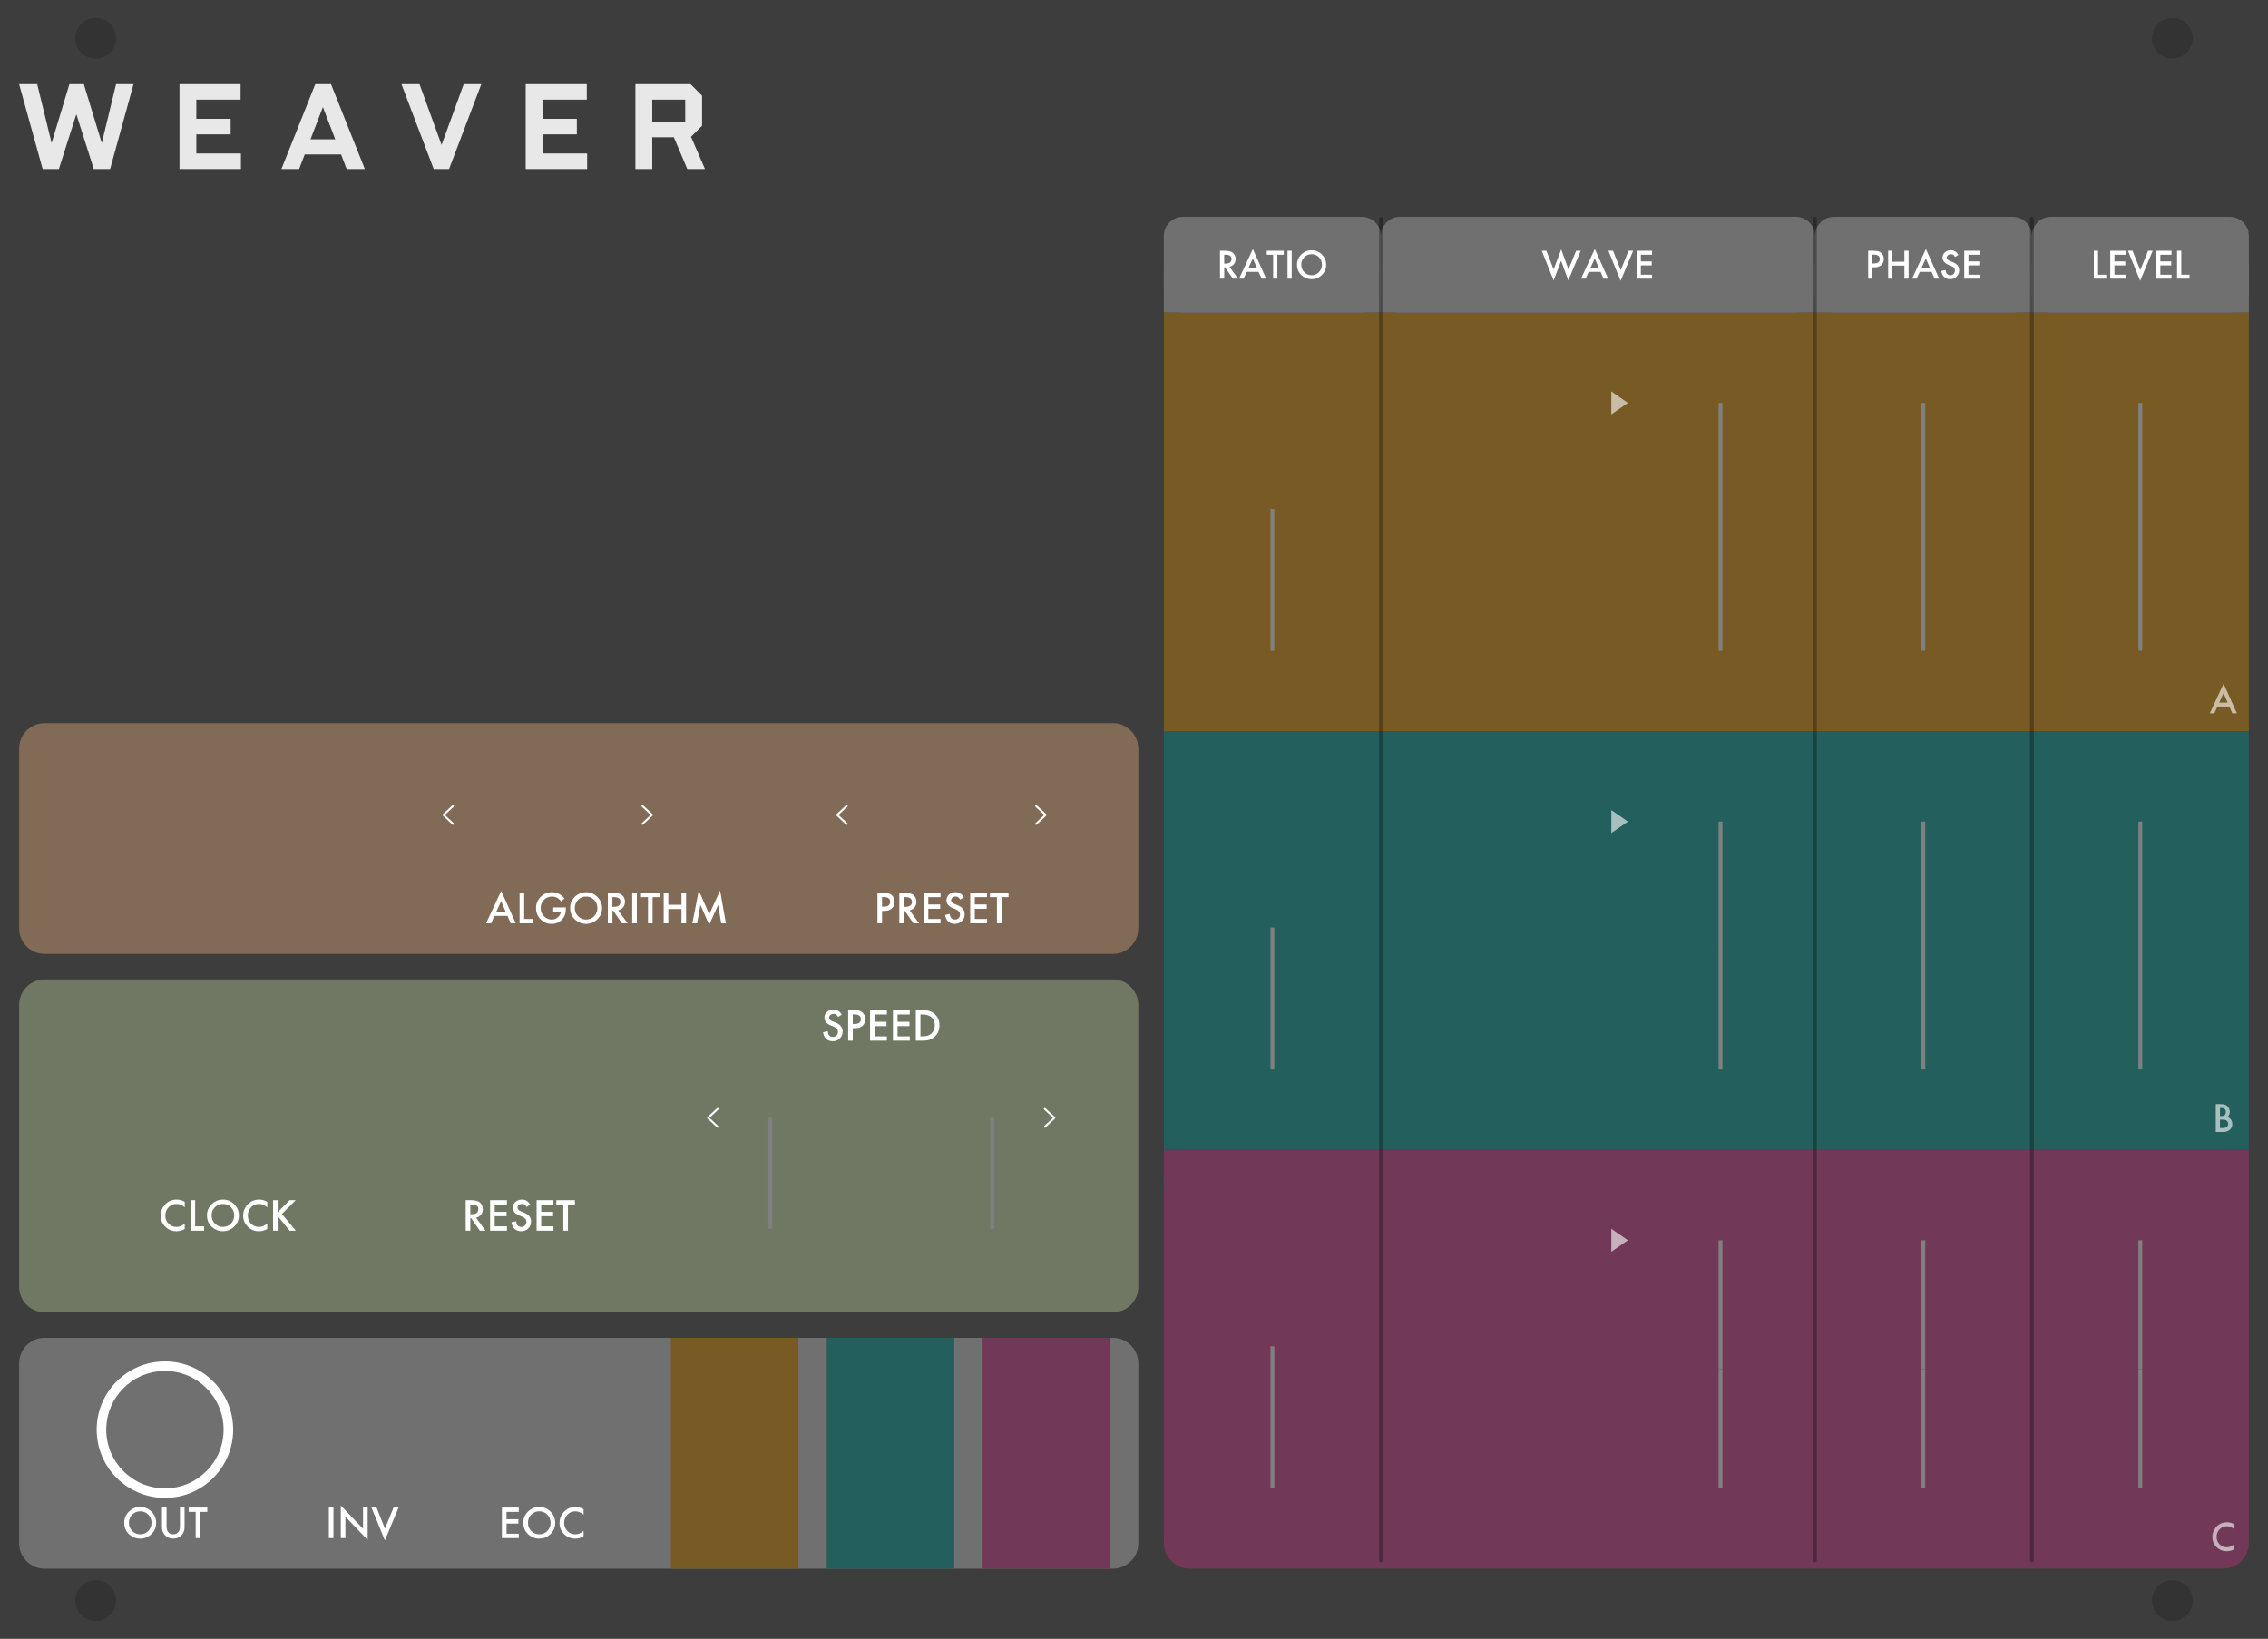
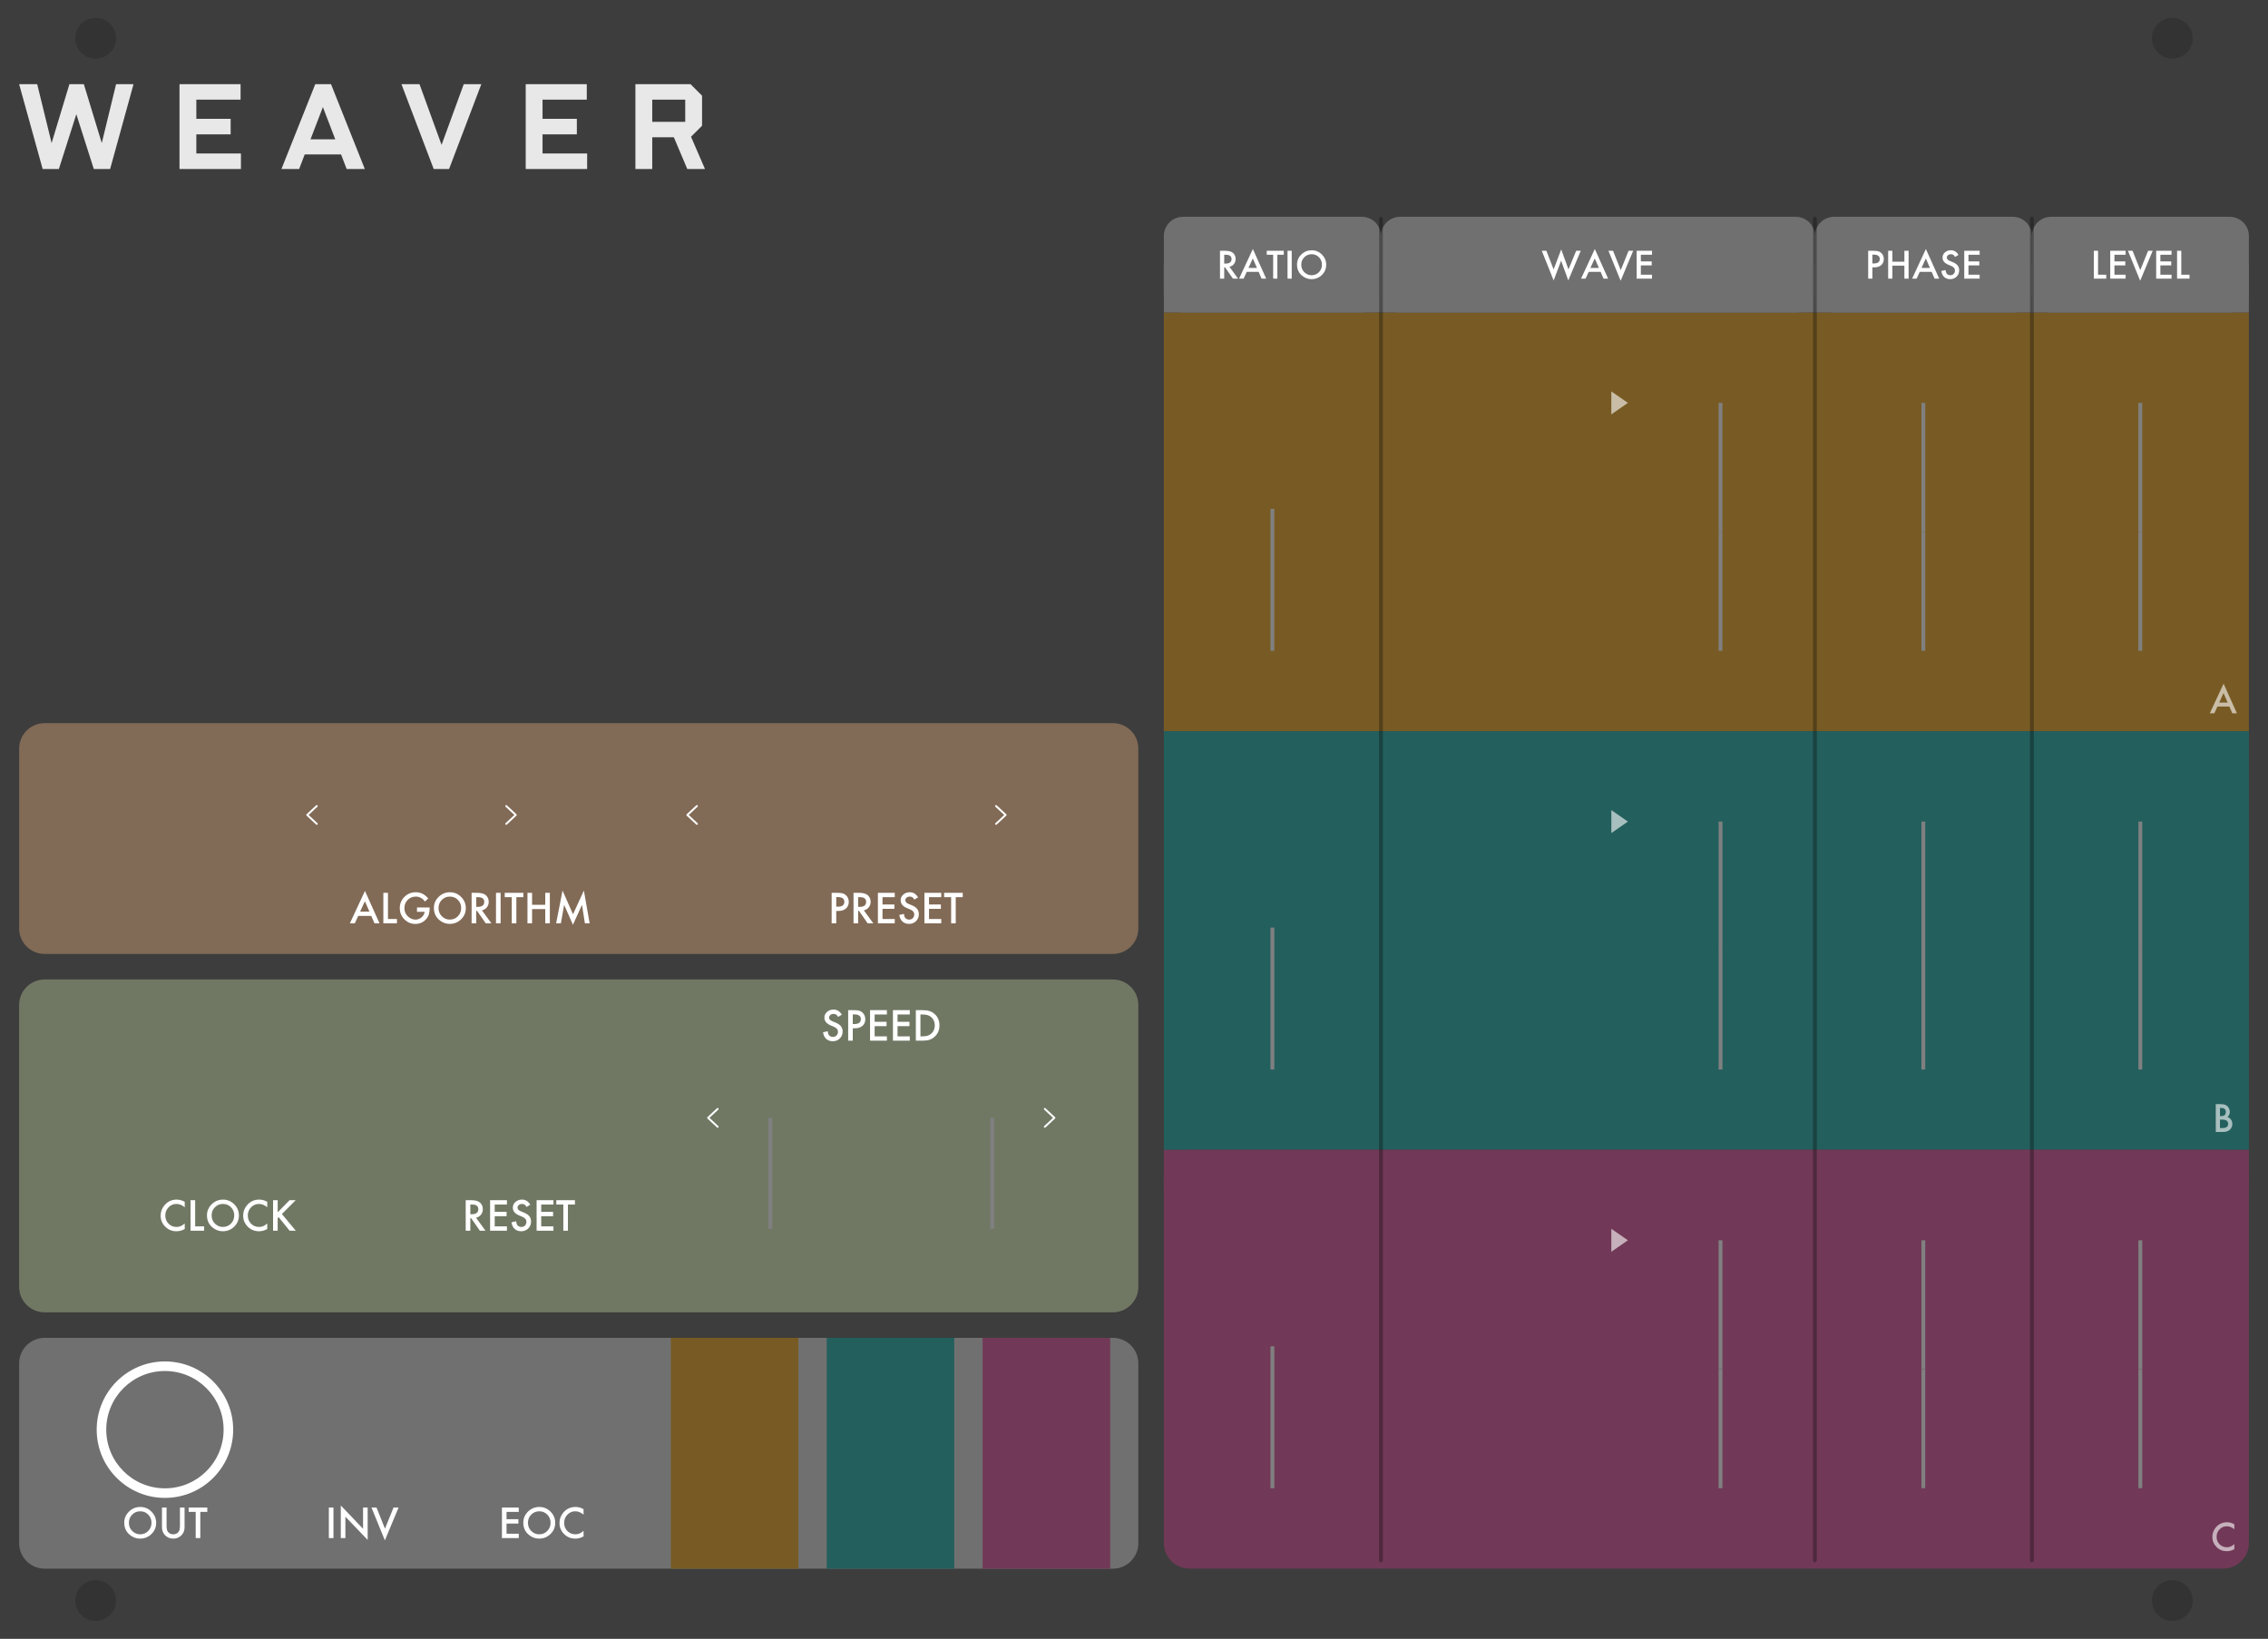
<svg xmlns="http://www.w3.org/2000/svg" version="1.1" width="177.8mm" height="128.5mm" viewBox="0 0 177.8 128.5">
  <g id="panel">
    <rect x="0" y="0" width="177.8" height="128.5" fill="#3d3d3d" />
    <rect class="zone" x="91.24" y="24.50" width="85.06" height="32.83" rx="0.00" fill="#785b24" fill-opacity="1.0" />
    <rect class="zone" x="91.24" y="57.33" width="85.06" height="32.83" rx="0.00" fill="#235f5d" fill-opacity="1.0" />
    <rect class="zone" x="91.24" y="90.16" width="85.06" height="32.83" rx="2.00" fill="#713957" fill-opacity="1.0" />
    <rect class="zone" x="91.24" y="90.16" width="85.06" height="3.00" rx="0.00" fill="#713957" fill-opacity="1.0" />
    <rect class="zone" x="1.50" y="56.70" width="87.74" height="18.10" rx="2.00" fill="#816a56" fill-opacity="1.0" />
    <rect class="zone" x="1.50" y="76.80" width="87.74" height="26.10" rx="2.00" fill="#707864" fill-opacity="1.0" />
    <rect class="zone" x="1.50" y="104.90" width="87.74" height="18.10" rx="2.00" fill="#707070" fill-opacity="1.0" />
    <rect class="zone" x="7.58" y="106.75" width="10.70" height="10.70" rx="5.35" fill="#ffffff" fill-opacity="1.0" />
    <rect class="zone" x="8.33" y="107.50" width="9.20" height="9.20" rx="4.60" fill="#707070" fill-opacity="1.0" />
    <rect class="zone" x="52.59" y="104.90" width="10.00" height="18.10" rx="0.00" fill="#785b24" fill-opacity="1.0" />
    <rect class="zone" x="64.81" y="104.90" width="10.00" height="18.10" rx="0.00" fill="#235f5d" fill-opacity="1.0" />
    <rect class="zone" x="77.03" y="104.90" width="10.00" height="18.10" rx="0.00" fill="#713957" fill-opacity="1.0" />
    <rect class="zone" x="91.24" y="17.00" width="17.02" height="7.50" rx="1.50" fill="#707070" fill-opacity="1.0" />
    <rect class="zone" x="91.24" y="20.75" width="17.02" height="3.75" rx="0.00" fill="#707070" fill-opacity="1.0" />
    <rect class="zone" x="108.26" y="17.00" width="34.02" height="7.50" rx="1.50" fill="#707070" fill-opacity="1.0" />
    <rect class="zone" x="108.26" y="20.75" width="34.02" height="3.75" rx="0.00" fill="#707070" fill-opacity="1.0" />
    <rect class="zone" x="142.28" y="17.00" width="17.01" height="7.50" rx="1.50" fill="#707070" fill-opacity="1.0" />
    <rect class="zone" x="142.28" y="20.75" width="17.01" height="3.75" rx="0.00" fill="#707070" fill-opacity="1.0" />
    <rect class="zone" x="159.29" y="17.00" width="17.01" height="7.50" rx="1.50" fill="#707070" fill-opacity="1.0" />
    <rect class="zone" x="159.29" y="20.75" width="17.01" height="3.75" rx="0.00" fill="#707070" fill-opacity="1.0" />
    <rect class="zone" x="108.11" y="17.00" width="0.30" height="105.50" rx="0.15" fill="#000000" fill-opacity="0.3" />
    <rect class="zone" x="142.13" y="17.00" width="0.30" height="105.50" rx="0.15" fill="#000000" fill-opacity="0.3" />
    <rect class="zone" x="159.14" y="17.00" width="0.30" height="105.50" rx="0.15" fill="#000000" fill-opacity="0.3" />
    <circle cx="7.5" cy="3.0" r="1.6" fill="#333333" />
    <circle cx="170.3" cy="3.0" r="1.6" fill="#333333" />
    <circle cx="7.5" cy="125.5" r="1.6" fill="#333333" />
    <circle cx="170.3" cy="125.5" r="1.6" fill="#333333" />
    <rect x="99.6" y="39.9" width="0.3" height="11.13" fill="#808080" />
    <rect x="134.73" y="31.59" width="0.3" height="10.11" fill="#808080" />
    <rect x="134.73" y="41.7" width="0.3" height="9.33" fill="#808080" />
    <rect x="150.63" y="31.59" width="0.3" height="10.11" fill="#808080" />
    <rect x="150.63" y="41.7" width="0.3" height="9.33" fill="#808080" />
    <rect x="167.64" y="31.59" width="0.3" height="10.11" fill="#808080" />
    <rect x="167.64" y="41.7" width="0.3" height="9.33" fill="#808080" />
    <rect x="99.6" y="72.73" width="0.3" height="11.13" fill="#808080" />
    <rect x="134.73" y="64.42" width="0.3" height="10.11" fill="#808080" />
    <rect x="134.73" y="74.53" width="0.3" height="9.33" fill="#808080" />
    <rect x="150.63" y="64.42" width="0.3" height="10.11" fill="#808080" />
    <rect x="150.63" y="74.53" width="0.3" height="9.33" fill="#808080" />
    <rect x="167.64" y="64.42" width="0.3" height="10.11" fill="#808080" />
    <rect x="167.64" y="74.53" width="0.3" height="9.33" fill="#808080" />
    <rect x="99.6" y="105.56" width="0.3" height="11.13" fill="#808080" />
    <rect x="134.73" y="97.25" width="0.3" height="10.11" fill="#808080" />
    <rect x="134.73" y="107.36" width="0.3" height="9.33" fill="#808080" />
    <rect x="150.63" y="97.25" width="0.3" height="10.11" fill="#808080" />
    <rect x="150.63" y="107.36" width="0.3" height="9.33" fill="#808080" />
    <rect x="167.64" y="97.25" width="0.3" height="10.11" fill="#808080" />
    <rect x="167.64" y="107.36" width="0.3" height="9.33" fill="#808080" />
    <rect x="60.235" y="87.65" width="0.3" height="8.7" fill="#808080" />
    <rect x="77.635" y="87.65" width="0.3" height="8.7" fill="#808080" />
    <path fill="#e8e8e8" d="M3.343 13.25H4.616L5.984 8.956L7.352 13.25H8.634L10.468 6.6H9.1L7.979 11.217L6.573 6.6H5.442L4.046 11.217L2.916 6.6H1.5Z M14.072 13.25H18.888V12.034H15.392V10.533H18.081V9.317H15.392V7.816H18.86V6.6H14.072Z M22.064 13.25H23.451L23.888 12.11H26.738L27.175 13.25H28.6L25.95 6.6H24.715ZM24.344 10.922 25.313 8.396 26.282 10.922Z M33.999 13.25H35.206L37.733 6.6H36.355L34.617 11.36L32.887 6.6H31.472Z M41.213 13.25H46.029V12.034H42.533V10.533H45.222V9.317H42.533V7.816H46.001V6.6H41.213Z M49.813 13.25H51.133V10.761H52.825L53.879 13.25H55.266L54.173 10.723L55.038 9.858V7.503L54.136 6.6H49.813ZM51.133 9.555V7.816H53.718V9.555Z" />
    <path fill="#ffffff" d="M96.383 20.918 97.06 21.85H96.656L96.032 20.955H95.972V21.85H95.642V19.664H96.029Q96.462 19.664 96.655 19.827Q96.867 20.008 96.867 20.305Q96.867 20.537 96.734 20.704Q96.601 20.872 96.383 20.918ZM95.972 20.668H96.077Q96.546 20.668 96.546 20.309Q96.546 19.974 96.09 19.974H95.972Z M98.672 21.319H97.736L97.493 21.85H97.137L98.219 19.526L99.263 21.85H98.902ZM98.538 21.009 98.214 20.265 97.874 21.009Z M100.139 19.974V21.85H99.809V19.974H99.307V19.664H100.641V19.974Z M101.265 19.664V21.85H100.935V19.664Z M101.681 20.747Q101.681 20.285 102.02 19.954Q102.357 19.623 102.83 19.623Q103.297 19.623 103.631 19.957Q103.967 20.291 103.967 20.76Q103.967 21.231 103.63 21.56Q103.291 21.89 102.813 21.89Q102.389 21.89 102.052 21.597Q101.681 21.272 101.681 20.747ZM102.014 20.751Q102.014 21.114 102.258 21.347Q102.5 21.581 102.817 21.581Q103.161 21.581 103.398 21.343Q103.634 21.102 103.634 20.757Q103.634 20.407 103.4 20.171Q103.168 19.933 102.826 19.933Q102.484 19.933 102.249 20.171Q102.014 20.406 102.014 20.751Z" />
    <path fill="#ffffff" d="M121.227 19.664 121.797 21.125 122.391 19.557 122.96 21.125 123.565 19.664H123.923L122.946 21.989L122.384 20.44L121.798 21.99L120.869 19.664Z M125.48 21.319H124.544L124.3 21.85H123.945L125.026 19.526L126.07 21.85H125.709ZM125.345 21.009 125.021 20.265 124.681 21.009Z M126.454 19.664 127.058 21.179 127.672 19.664H128.033L127.051 22.014L126.093 19.664Z M129.511 19.974H128.634V20.499H129.485V20.809H128.634V21.54H129.511V21.85H128.305V19.664H129.511Z" />
    <path fill="#ffffff" d="M146.786 20.962V21.85H146.456V19.664H146.83Q147.105 19.664 147.245 19.702Q147.387 19.74 147.494 19.846Q147.682 20.03 147.682 20.311Q147.682 20.611 147.481 20.787Q147.28 20.962 146.939 20.962ZM146.786 20.656H146.909Q147.364 20.656 147.364 20.307Q147.364 19.968 146.895 19.968H146.786Z M148.352 20.519H149.295V19.664H149.625V21.85H149.295V20.829H148.352V21.85H148.022V19.664H148.352Z M151.433 21.319H150.498L150.254 21.85H149.899L150.98 19.526L152.024 21.85H151.663ZM151.299 21.009 150.975 20.265 150.635 21.009Z M153.533 19.989 153.266 20.148Q153.191 20.018 153.123 19.978Q153.052 19.933 152.94 19.933Q152.803 19.933 152.712 20.011Q152.622 20.087 152.622 20.203Q152.622 20.363 152.859 20.461L153.077 20.55Q153.344 20.658 153.467 20.813Q153.59 20.968 153.59 21.193Q153.59 21.495 153.389 21.691Q153.187 21.89 152.886 21.89Q152.602 21.89 152.416 21.721Q152.234 21.553 152.188 21.247L152.522 21.173Q152.545 21.366 152.602 21.439Q152.704 21.581 152.899 21.581Q153.053 21.581 153.155 21.478Q153.257 21.374 153.257 21.216Q153.257 21.152 153.24 21.099Q153.222 21.046 153.184 21.001Q153.147 20.956 153.087 20.918Q153.028 20.879 152.946 20.843L152.735 20.755Q152.286 20.566 152.286 20.2Q152.286 19.954 152.474 19.788Q152.663 19.621 152.943 19.621Q153.321 19.621 153.533 19.989Z M155.194 19.974H154.318V20.499H155.169V20.809H154.318V21.54H155.194V21.85H153.988V19.664H155.194Z" />
    <path fill="#ffffff" d="M164.476 19.664V21.54H165.119V21.85H164.146V19.664Z M166.638 19.974H165.762V20.499H166.613V20.809H165.762V21.54H166.638V21.85H165.432V19.664H166.638Z M167.182 19.664 167.786 21.179 168.4 19.664H168.761L167.779 22.014L166.821 19.664Z M170.239 19.974H169.362V20.499H170.214V20.809H169.362V21.54H170.239V21.85H169.033V19.664H170.239Z M171.002 19.664V21.54H171.645V21.85H170.672V19.664Z" />
    <path fill="#c9bda7" d="M174.772 55.399H173.836L173.593 55.93H173.237L174.319 53.606L175.363 55.93H175.002ZM174.638 55.089 174.313 54.345 173.974 55.089Z" />
    <path fill="#a7bfbe" d="M173.705 88.76V86.574H174.033Q174.253 86.574 174.383 86.608Q174.515 86.642 174.605 86.722Q174.697 86.806 174.751 86.931Q174.806 87.057 174.806 87.185Q174.806 87.42 174.626 87.583Q174.801 87.643 174.901 87.791Q175.003 87.939 175.003 88.134Q175.003 88.39 174.822 88.567Q174.713 88.676 174.577 88.719Q174.428 88.76 174.204 88.76ZM174.034 87.512H174.138Q174.322 87.512 174.408 87.431Q174.493 87.35 174.493 87.191Q174.493 87.037 174.405 86.957Q174.318 86.877 174.151 86.877H174.034ZM174.034 88.45H174.238Q174.462 88.45 174.567 88.362Q174.677 88.267 174.677 88.121Q174.677 87.98 174.571 87.883Q174.468 87.789 174.202 87.789H174.034Z" />
    <path fill="#c6b0bc" d="M175.162 119.521V119.912Q174.876 119.673 174.57 119.673Q174.233 119.673 174.002 119.915Q173.77 120.156 173.77 120.504Q173.77 120.848 174.002 121.084Q174.234 121.321 174.571 121.321Q174.745 121.321 174.867 121.264Q174.935 121.236 175.008 121.188Q175.081 121.14 175.162 121.072V121.47Q174.878 121.63 174.567 121.63Q174.098 121.63 173.767 121.303Q173.437 120.973 173.437 120.507Q173.437 120.089 173.713 119.762Q174.053 119.361 174.592 119.361Q174.887 119.361 175.162 119.521Z" />
-     <path fill="#ffffff" d="M39.787 71.819H38.762L38.496 72.4H38.107L39.291 69.856L40.434 72.4H40.038ZM39.64 71.479 39.285 70.665 38.913 71.479Z M41.094 70.006V72.06H41.798V72.4H40.733V70.006Z M43.371 71.154H44.361V71.233Q44.361 71.502 44.297 71.71Q44.235 71.902 44.088 72.07Q43.754 72.445 43.24 72.445Q42.737 72.445 42.379 72.082Q42.021 71.718 42.021 71.208Q42.021 70.687 42.386 70.324Q42.75 69.96 43.272 69.96Q43.553 69.96 43.796 70.075Q44.029 70.189 44.254 70.447L43.996 70.693Q43.702 70.301 43.278 70.301Q42.899 70.301 42.641 70.563Q42.384 70.82 42.384 71.208Q42.384 71.608 42.671 71.867Q42.939 72.107 43.252 72.107Q43.519 72.107 43.731 71.927Q43.944 71.746 43.968 71.493H43.371Z M44.695 71.192Q44.695 70.687 45.066 70.324Q45.435 69.961 45.953 69.961Q46.464 69.961 46.83 70.327Q47.198 70.693 47.198 71.206Q47.198 71.723 46.829 72.082Q46.458 72.443 45.934 72.443Q45.471 72.443 45.102 72.122Q44.695 71.767 44.695 71.192ZM45.06 71.197Q45.06 71.594 45.326 71.85Q45.592 72.105 45.939 72.105Q46.316 72.105 46.574 71.845Q46.833 71.581 46.833 71.203Q46.833 70.82 46.578 70.561Q46.323 70.301 45.948 70.301Q45.574 70.301 45.317 70.561Q45.06 70.819 45.06 71.197Z M48.463 71.38 49.204 72.4H48.762L48.078 71.42H48.013V72.4H47.652V70.006H48.075Q48.549 70.006 48.76 70.185Q48.993 70.383 48.993 70.709Q48.993 70.963 48.847 71.146Q48.701 71.329 48.463 71.38ZM48.013 71.106H48.128Q48.641 71.106 48.641 70.713Q48.641 70.346 48.142 70.346H48.013Z M49.925 70.006V72.4H49.563V70.006Z M51.16 70.346V72.4H50.799V70.346H50.249V70.006H51.709V70.346Z M52.393 70.943H53.425V70.006H53.786V72.4H53.425V71.282H52.393V72.4H52.031V70.006H52.393Z M54.276 72.4 54.78 69.827 55.602 71.687 56.453 69.827 56.906 72.4H56.535L56.304 70.955L55.596 72.51L54.907 70.954L54.65 72.4Z" />
-     <path fill="#ffffff" d="M69.148 71.428V72.4H68.787V70.006H69.196Q69.497 70.006 69.651 70.048Q69.806 70.09 69.923 70.206Q70.13 70.408 70.13 70.715Q70.13 71.043 69.91 71.236Q69.689 71.428 69.316 71.428ZM69.148 71.093H69.283Q69.781 71.093 69.781 70.71Q69.781 70.34 69.268 70.34H69.148Z M71.313 71.38 72.054 72.4H71.612L70.928 71.42H70.863V72.4H70.502V70.006H70.925Q71.399 70.006 71.61 70.185Q71.843 70.383 71.843 70.709Q71.843 70.963 71.697 71.146Q71.551 71.329 71.313 71.38ZM70.863 71.106H70.978Q71.491 71.106 71.491 70.713Q71.491 70.346 70.992 70.346H70.863Z M73.734 70.346H72.774V70.921H73.706V71.261H72.774V72.06H73.734V72.4H72.413V70.006H73.734Z M75.562 70.363 75.269 70.537Q75.187 70.394 75.112 70.351Q75.035 70.301 74.912 70.301Q74.762 70.301 74.663 70.386Q74.564 70.47 74.564 70.597Q74.564 70.772 74.824 70.879L75.063 70.977Q75.354 71.095 75.489 71.264Q75.624 71.434 75.624 71.681Q75.624 72.011 75.404 72.226Q75.182 72.443 74.853 72.443Q74.542 72.443 74.339 72.259Q74.139 72.074 74.089 71.74L74.455 71.659Q74.48 71.87 74.542 71.95Q74.653 72.105 74.867 72.105Q75.036 72.105 75.148 71.992Q75.26 71.879 75.26 71.705Q75.26 71.636 75.24 71.578Q75.221 71.519 75.18 71.471Q75.139 71.422 75.074 71.379Q75.008 71.336 74.919 71.298L74.688 71.202Q74.196 70.994 74.196 70.594Q74.196 70.324 74.402 70.143Q74.608 69.96 74.915 69.96Q75.329 69.96 75.562 70.363Z M77.38 70.346H76.421V70.921H77.352V71.261H76.421V72.06H77.38V72.4H76.06V70.006H77.38Z M78.515 70.346V72.4H78.154V70.346H77.604V70.006H79.064V70.346Z" />
+     <path fill="#ffffff" d="M29.107 71.819H28.082L27.816 72.4H27.427L28.611 69.856L29.754 72.4H29.358ZM28.96 71.479 28.605 70.665 28.233 71.479Z M30.414 70.006V72.06H31.118V72.4H30.053V70.006Z M32.691 71.154H33.681V71.233Q33.681 71.502 33.617 71.71Q33.555 71.902 33.408 72.07Q33.074 72.445 32.56 72.445Q32.057 72.445 31.699 72.082Q31.341 71.718 31.341 71.208Q31.341 70.687 31.706 70.324Q32.07 69.96 32.592 69.96Q32.873 69.96 33.116 70.075Q33.349 70.189 33.574 70.447L33.316 70.693Q33.022 70.301 32.598 70.301Q32.219 70.301 31.961 70.563Q31.704 70.82 31.704 71.208Q31.704 71.608 31.991 71.867Q32.259 72.107 32.572 72.107Q32.839 72.107 33.051 71.927Q33.264 71.746 33.288 71.493H32.691Z M34.015 71.192Q34.015 70.687 34.386 70.324Q34.755 69.961 35.273 69.961Q35.784 69.961 36.15 70.327Q36.518 70.693 36.518 71.206Q36.518 71.723 36.149 72.082Q35.778 72.443 35.254 72.443Q34.791 72.443 34.422 72.122Q34.015 71.767 34.015 71.192ZM34.38 71.197Q34.38 71.594 34.646 71.85Q34.912 72.105 35.259 72.105Q35.636 72.105 35.894 71.845Q36.153 71.581 36.153 71.203Q36.153 70.82 35.898 70.561Q35.643 70.301 35.268 70.301Q34.894 70.301 34.637 70.561Q34.38 70.819 34.38 71.197Z M37.783 71.38 38.524 72.4H38.082L37.398 71.42H37.333V72.4H36.972V70.006H37.395Q37.869 70.006 38.08 70.185Q38.313 70.383 38.313 70.709Q38.313 70.963 38.167 71.146Q38.021 71.329 37.783 71.38ZM37.333 71.106H37.448Q37.961 71.106 37.961 70.713Q37.961 70.346 37.462 70.346H37.333Z M39.245 70.006V72.4H38.883V70.006Z M40.48 70.346V72.4H40.119V70.346H39.569V70.006H41.029V70.346Z M41.713 70.943H42.745V70.006H43.106V72.4H42.745V71.282H41.713V72.4H41.351V70.006H41.713Z M43.596 72.4 44.1 69.827 44.922 71.687 45.773 69.827 46.226 72.4H45.855L45.624 70.955L44.916 72.51L44.227 70.954L43.97 72.4Z" />
+     <path fill="#ffffff" d="M65.558 71.428V72.4H65.197V70.006H65.606Q65.907 70.006 66.061 70.048Q66.216 70.09 66.333 70.206Q66.54 70.408 66.54 70.715Q66.54 71.043 66.32 71.236Q66.099 71.428 65.726 71.428ZM65.558 71.093H65.693Q66.191 71.093 66.191 70.71Q66.191 70.34 65.678 70.34H65.558Z M67.723 71.38 68.464 72.4H68.022L67.338 71.42H67.273V72.4H66.912V70.006H67.335Q67.809 70.006 68.02 70.185Q68.253 70.383 68.253 70.709Q68.253 70.963 68.107 71.146Q67.961 71.329 67.723 71.38ZM67.273 71.106H67.388Q67.901 71.106 67.901 70.713Q67.901 70.346 67.402 70.346H67.273Z M70.144 70.346H69.184V70.921H70.116V71.261H69.184V72.06H70.144V72.4H68.823V70.006H70.144Z M71.972 70.363 71.679 70.537Q71.597 70.394 71.522 70.351Q71.445 70.301 71.322 70.301Q71.172 70.301 71.073 70.386Q70.974 70.47 70.974 70.597Q70.974 70.772 71.234 70.879L71.473 70.977Q71.764 71.095 71.899 71.264Q72.034 71.434 72.034 71.681Q72.034 72.011 71.814 72.226Q71.592 72.443 71.263 72.443Q70.952 72.443 70.749 72.259Q70.549 72.074 70.499 71.74L70.865 71.659Q70.89 71.87 70.952 71.95Q71.063 72.105 71.277 72.105Q71.446 72.105 71.558 71.992Q71.67 71.879 71.67 71.705Q71.67 71.636 71.65 71.578Q71.631 71.519 71.59 71.471Q71.549 71.422 71.484 71.379Q71.418 71.336 71.329 71.298L71.098 71.202Q70.606 70.994 70.606 70.594Q70.606 70.324 70.812 70.143Q71.018 69.96 71.325 69.96Q71.739 69.96 71.972 70.363Z M73.79 70.346H72.831V70.921H73.762V71.261H72.831V72.06H73.79V72.4H72.47V70.006H73.79Z M74.925 70.346V72.4H74.564V70.346H74.014V70.006H75.474V70.346Z" />
    <path fill="#ffffff" d="M14.482 94.235V94.663Q14.169 94.401 13.834 94.401Q13.465 94.401 13.212 94.666Q12.958 94.93 12.958 95.311Q12.958 95.688 13.212 95.947Q13.466 96.205 13.835 96.205Q14.026 96.205 14.159 96.143Q14.234 96.112 14.314 96.06Q14.393 96.007 14.482 95.933V96.368Q14.172 96.543 13.831 96.543Q13.318 96.543 12.955 96.185Q12.594 95.824 12.594 95.314Q12.594 94.857 12.896 94.499Q13.268 94.06 13.859 94.06Q14.181 94.06 14.482 94.235Z M15.299 94.106V96.16H16.003V96.5H14.938V94.106Z M16.226 95.292Q16.226 94.787 16.596 94.424Q16.965 94.061 17.483 94.061Q17.995 94.061 18.361 94.427Q18.728 94.793 18.728 95.306Q18.728 95.823 18.359 96.182Q17.989 96.543 17.465 96.543Q17.001 96.543 16.632 96.222Q16.226 95.867 16.226 95.292ZM16.59 95.297Q16.59 95.694 16.857 95.95Q17.122 96.205 17.469 96.205Q17.846 96.205 18.105 95.945Q18.364 95.681 18.364 95.303Q18.364 94.92 18.108 94.661Q17.854 94.401 17.479 94.401Q17.105 94.401 16.848 94.661Q16.59 94.919 16.59 95.297Z M20.951 94.235V94.663Q20.638 94.401 20.303 94.401Q19.934 94.401 19.681 94.666Q19.427 94.93 19.427 95.311Q19.427 95.688 19.681 95.947Q19.936 96.205 20.305 96.205Q20.495 96.205 20.629 96.143Q20.703 96.112 20.783 96.06Q20.863 96.007 20.951 95.933V96.368Q20.641 96.543 20.3 96.543Q19.787 96.543 19.424 96.185Q19.063 95.824 19.063 95.314Q19.063 94.857 19.365 94.499Q19.737 94.06 20.328 94.06Q20.65 94.06 20.951 94.235Z M21.768 95.061 22.7 94.106H23.182L22.1 95.19L23.188 96.5H22.705L21.843 95.435L21.768 95.509V96.5H21.407V94.106H21.768Z" />
    <path fill="#ffffff" d="M37.32 95.48 38.061 96.5H37.619L36.936 95.52H36.871V96.5H36.509V94.106H36.933Q37.407 94.106 37.618 94.285Q37.85 94.483 37.85 94.809Q37.85 95.063 37.705 95.246Q37.559 95.429 37.32 95.48ZM36.871 95.206H36.985Q37.499 95.206 37.499 94.813Q37.499 94.446 36.999 94.446H36.871Z M39.742 94.446H38.782V95.021H39.714V95.361H38.782V96.16H39.742V96.5H38.421V94.106H39.742Z M41.57 94.463 41.277 94.637Q41.194 94.494 41.12 94.451Q41.042 94.401 40.92 94.401Q40.77 94.401 40.67 94.486Q40.571 94.57 40.571 94.697Q40.571 94.872 40.832 94.979L41.07 95.077Q41.362 95.195 41.497 95.364Q41.632 95.534 41.632 95.781Q41.632 96.111 41.411 96.326Q41.19 96.543 40.861 96.543Q40.55 96.543 40.346 96.359Q40.146 96.174 40.097 95.84L40.463 95.759Q40.487 95.97 40.55 96.05Q40.661 96.205 40.875 96.205Q41.044 96.205 41.156 96.092Q41.267 95.979 41.267 95.805Q41.267 95.736 41.248 95.678Q41.229 95.619 41.187 95.571Q41.146 95.522 41.081 95.479Q41.016 95.436 40.926 95.398L40.695 95.302Q40.204 95.094 40.204 94.694Q40.204 94.424 40.41 94.243Q40.616 94.06 40.923 94.06Q41.337 94.06 41.57 94.463Z M43.388 94.446H42.428V95.021H43.36V95.361H42.428V96.16H43.388V96.5H42.067V94.106H43.388Z M44.523 94.446V96.5H44.162V94.446H43.611V94.106H45.072V94.446Z" />
    <path fill="#ffffff" d="M65.994 79.563 65.701 79.737Q65.619 79.594 65.545 79.551Q65.467 79.501 65.345 79.501Q65.195 79.501 65.095 79.586Q64.996 79.67 64.996 79.797Q64.996 79.972 65.257 80.079L65.495 80.177Q65.787 80.295 65.922 80.464Q66.057 80.634 66.057 80.881Q66.057 81.211 65.836 81.426Q65.615 81.643 65.286 81.643Q64.974 81.643 64.771 81.459Q64.571 81.274 64.522 80.94L64.888 80.859Q64.912 81.07 64.974 81.15Q65.086 81.305 65.3 81.305Q65.469 81.305 65.581 81.192Q65.692 81.079 65.692 80.905Q65.692 80.836 65.673 80.778Q65.653 80.719 65.612 80.671Q65.571 80.622 65.506 80.579Q65.441 80.536 65.351 80.498L65.12 80.402Q64.629 80.194 64.629 79.794Q64.629 79.524 64.835 79.343Q65.041 79.16 65.348 79.16Q65.762 79.16 65.994 79.563Z M66.853 80.628V81.6H66.492V79.206H66.901Q67.202 79.206 67.356 79.248Q67.511 79.29 67.628 79.406Q67.835 79.608 67.835 79.915Q67.835 80.243 67.615 80.436Q67.394 80.628 67.021 80.628ZM66.853 80.293H66.988Q67.486 80.293 67.486 79.91Q67.486 79.54 66.973 79.54H66.853Z M69.528 79.546H68.568V80.121H69.5V80.461H68.568V81.26H69.528V81.6H68.207V79.206H69.528Z M71.323 79.546H70.363V80.121H71.295V80.461H70.363V81.26H71.323V81.6H70.002V79.206H71.323Z M71.797 81.6V79.206H72.3Q72.661 79.206 72.87 79.278Q73.095 79.347 73.278 79.515Q73.648 79.853 73.648 80.403Q73.648 80.955 73.262 81.296Q73.068 81.467 72.856 81.533Q72.658 81.6 72.293 81.6ZM72.158 81.26H72.321Q72.565 81.26 72.726 81.209Q72.887 81.155 73.017 81.037Q73.284 80.794 73.284 80.403Q73.284 80.009 73.02 79.764Q72.783 79.546 72.321 79.546H72.158Z" />
    <path fill="#ffffff" d="M9.74 119.392Q9.74 118.887 10.111 118.524Q10.48 118.161 10.998 118.161Q11.509 118.161 11.875 118.527Q12.242 118.893 12.242 119.406Q12.242 119.923 11.873 120.282Q11.503 120.643 10.979 120.643Q10.515 120.643 10.146 120.322Q9.74 119.967 9.74 119.392ZM10.105 119.397Q10.105 119.794 10.371 120.05Q10.636 120.305 10.984 120.305Q11.36 120.305 11.619 120.045Q11.878 119.781 11.878 119.403Q11.878 119.02 11.622 118.761Q11.368 118.501 10.993 118.501Q10.619 118.501 10.362 118.761Q10.105 119.019 10.105 119.397Z M13.058 118.206V119.648Q13.058 119.957 13.159 120.099Q13.309 120.305 13.582 120.305Q13.856 120.305 14.007 120.099Q14.107 119.961 14.107 119.648V118.206H14.469V119.747Q14.469 120.126 14.233 120.371Q13.968 120.643 13.582 120.643Q13.196 120.643 12.932 120.371Q12.697 120.126 12.697 119.747V118.206Z M15.703 118.546V120.6H15.341V118.546H14.791V118.206H16.252V118.546Z" />
    <path fill="#ffffff" d="M26.141 118.206V120.6H25.78V118.206Z M26.716 120.6V118.044L28.462 119.87V118.206H28.823V120.746L27.077 118.924V120.6Z M29.518 118.206 30.18 119.865 30.851 118.206H31.246L30.172 120.78L29.122 118.206Z" />
    <path fill="#ffffff" d="M40.669 118.546H39.71V119.121H40.641V119.461H39.71V120.26H40.669V120.6H39.348V118.206H40.669Z M41.024 119.392Q41.024 118.887 41.395 118.524Q41.764 118.161 42.281 118.161Q42.793 118.161 43.159 118.527Q43.526 118.893 43.526 119.406Q43.526 119.923 43.157 120.282Q42.787 120.643 42.263 120.643Q41.799 120.643 41.43 120.322Q41.024 119.967 41.024 119.392ZM41.389 119.397Q41.389 119.794 41.655 120.05Q41.92 120.305 42.268 120.305Q42.644 120.305 42.903 120.045Q43.162 119.781 43.162 119.403Q43.162 119.02 42.906 118.761Q42.652 118.501 42.277 118.501Q41.903 118.501 41.646 118.761Q41.389 119.019 41.389 119.397Z M45.749 118.335V118.763Q45.436 118.501 45.101 118.501Q44.732 118.501 44.48 118.766Q44.226 119.03 44.226 119.411Q44.226 119.788 44.48 120.047Q44.734 120.305 45.103 120.305Q45.294 120.305 45.427 120.243Q45.501 120.212 45.581 120.16Q45.661 120.107 45.749 120.033V120.468Q45.439 120.643 45.098 120.643Q44.585 120.643 44.222 120.285Q43.861 119.924 43.861 119.414Q43.861 118.957 44.164 118.599Q44.536 118.16 45.126 118.16Q45.449 118.16 45.749 118.335Z" />
  </g>
  <g id="glyphs">
-     <polyline points="35.515,63.2 34.765,63.9 35.515,64.6" fill="none" stroke="#ffffff" stroke-width="0.15" stroke-linecap="round" stroke-linejoin="round" />
-     <polyline points="50.365,63.2 51.115,63.9 50.365,64.6" fill="none" stroke="#ffffff" stroke-width="0.15" stroke-linecap="round" stroke-linejoin="round" />
-     <polyline points="66.375,63.2 65.625,63.9 66.375,64.6" fill="none" stroke="#ffffff" stroke-width="0.15" stroke-linecap="round" stroke-linejoin="round" />
-     <polyline points="81.225,63.2 81.975,63.9 81.225,64.6" fill="none" stroke="#ffffff" stroke-width="0.15" stroke-linecap="round" stroke-linejoin="round" />
+     <polyline points="24.835,63.2 24.085,63.9 24.835,64.6" fill="none" stroke="#ffffff" stroke-width="0.15" stroke-linecap="round" stroke-linejoin="round" />
+     <polyline points="39.685,63.2 40.435,63.9 39.685,64.6" fill="none" stroke="#ffffff" stroke-width="0.15" stroke-linecap="round" stroke-linejoin="round" />
+     <polyline points="54.635,63.2 53.885,63.9 54.635,64.6" fill="none" stroke="#ffffff" stroke-width="0.15" stroke-linecap="round" stroke-linejoin="round" />
+     <polyline points="78.085,63.2 78.835,63.9 78.085,64.6" fill="none" stroke="#ffffff" stroke-width="0.15" stroke-linecap="round" stroke-linejoin="round" />
    <polyline points="56.26,86.95 55.51,87.65 56.26,88.35" fill="none" stroke="#ffffff" stroke-width="0.15" stroke-linecap="round" stroke-linejoin="round" />
    <polyline points="81.91,86.95 82.66,87.65 81.91,88.35" fill="none" stroke="#ffffff" stroke-width="0.15" stroke-linecap="round" stroke-linejoin="round" />
    <polygon points="126.32,30.69 127.62,31.59 126.32,32.49" fill="#ffffff" fill-opacity="0.6" />
    <polygon points="126.32,63.52 127.62,64.42 126.32,65.32" fill="#ffffff" fill-opacity="0.6" />
    <polygon points="126.32,96.35 127.62,97.25 126.32,98.15" fill="#ffffff" fill-opacity="0.6" />
  </g>
  <g id="components" style="display:none">
    <rect id="SCREEN#Widget" x="1.5" y="17.0" width="87.74" height="37.7" fill="#ffff00" />
    <circle id="A_WAVE_PARAM#VCVBezel" cx="117.35" cy="51.03" r="2" fill="#ff0000" />
    <rect id="A_WAVE_SCREEN#Widget" x="110.35" y="28.39" width="14.0" height="17.0" fill="#ffff00" />
    <rect id="A_RATIO_SCREEN#Widget" x="94.25" y="26.8" width="11.0" height="6.0" fill="#ffff00" />
    <circle id="A_RATIO_PARAM#RoundBlackSnapKnob" cx="99.75" cy="39.9" r="2" fill="#ff0000" />
    <circle id="A_RATIO_INPUT#PJ301MPort" cx="99.75" cy="51.03" r="2" fill="#00ff00" />
    <circle id="A_PARAM_PARAM#RoundBlackKnob" cx="134.88" cy="31.59" r="2" fill="#ff0000" />
    <circle id="A_PARAM_ATTEN_PARAM#Trimpot" cx="134.88" cy="41.7" r="2" fill="#ff0000" />
    <circle id="A_PARAM_INPUT#PJ301MPort" cx="134.88" cy="51.03" r="2" fill="#00ff00" />
    <circle id="A_PHASE_PARAM#RoundBlackKnob" cx="150.78" cy="31.59" r="2" fill="#ff0000" />
    <circle id="A_PHASE_ATTEN_PARAM#Trimpot" cx="150.78" cy="41.7" r="2" fill="#ff0000" />
    <circle id="A_PHASE_INPUT#PJ301MPort" cx="150.78" cy="51.03" r="2" fill="#00ff00" />
    <circle id="A_LEVEL_PARAM#RoundBlackKnob" cx="167.79" cy="31.59" r="2" fill="#ff0000" />
    <circle id="A_LEVEL_ATTEN_PARAM#Trimpot" cx="167.79" cy="41.7" r="2" fill="#ff0000" />
    <circle id="A_LEVEL_INPUT#PJ301MPort" cx="167.79" cy="51.03" r="2" fill="#00ff00" />
    <circle id="B_WAVE_PARAM#VCVBezel" cx="117.35" cy="83.86" r="2" fill="#ff0000" />
    <rect id="B_WAVE_SCREEN#Widget" x="110.35" y="61.22" width="14.0" height="17.0" fill="#ffff00" />
    <rect id="B_RATIO_SCREEN#Widget" x="94.25" y="59.63" width="11.0" height="6.0" fill="#ffff00" />
    <circle id="B_RATIO_PARAM#RoundBlackSnapKnob" cx="99.75" cy="72.73" r="2" fill="#ff0000" />
    <circle id="B_RATIO_INPUT#PJ301MPort" cx="99.75" cy="83.86" r="2" fill="#00ff00" />
    <circle id="B_PARAM_PARAM#RoundBlackKnob" cx="134.88" cy="64.42" r="2" fill="#ff0000" />
    <circle id="B_PARAM_ATTEN_PARAM#Trimpot" cx="134.88" cy="74.53" r="2" fill="#ff0000" />
    <circle id="B_PARAM_INPUT#PJ301MPort" cx="134.88" cy="83.86" r="2" fill="#00ff00" />
    <circle id="B_PHASE_PARAM#RoundBlackKnob" cx="150.78" cy="64.42" r="2" fill="#ff0000" />
    <circle id="B_PHASE_ATTEN_PARAM#Trimpot" cx="150.78" cy="74.53" r="2" fill="#ff0000" />
    <circle id="B_PHASE_INPUT#PJ301MPort" cx="150.78" cy="83.86" r="2" fill="#00ff00" />
    <circle id="B_LEVEL_PARAM#RoundBlackKnob" cx="167.79" cy="64.42" r="2" fill="#ff0000" />
    <circle id="B_LEVEL_ATTEN_PARAM#Trimpot" cx="167.79" cy="74.53" r="2" fill="#ff0000" />
    <circle id="B_LEVEL_INPUT#PJ301MPort" cx="167.79" cy="83.86" r="2" fill="#00ff00" />
    <circle id="C_WAVE_PARAM#VCVBezel" cx="117.35" cy="116.69" r="2" fill="#ff0000" />
    <rect id="C_WAVE_SCREEN#Widget" x="110.35" y="94.05" width="14.0" height="17.0" fill="#ffff00" />
    <rect id="C_RATIO_SCREEN#Widget" x="94.25" y="92.46" width="11.0" height="6.0" fill="#ffff00" />
    <circle id="C_RATIO_PARAM#RoundBlackSnapKnob" cx="99.75" cy="105.56" r="2" fill="#ff0000" />
    <circle id="C_RATIO_INPUT#PJ301MPort" cx="99.75" cy="116.69" r="2" fill="#00ff00" />
    <circle id="C_PARAM_PARAM#RoundBlackKnob" cx="134.88" cy="97.25" r="2" fill="#ff0000" />
    <circle id="C_PARAM_ATTEN_PARAM#Trimpot" cx="134.88" cy="107.36" r="2" fill="#ff0000" />
    <circle id="C_PARAM_INPUT#PJ301MPort" cx="134.88" cy="116.69" r="2" fill="#00ff00" />
    <circle id="C_PHASE_PARAM#RoundBlackKnob" cx="150.78" cy="97.25" r="2" fill="#ff0000" />
    <circle id="C_PHASE_ATTEN_PARAM#Trimpot" cx="150.78" cy="107.36" r="2" fill="#ff0000" />
    <circle id="C_PHASE_INPUT#PJ301MPort" cx="150.78" cy="116.69" r="2" fill="#00ff00" />
    <circle id="C_LEVEL_PARAM#RoundBlackKnob" cx="167.79" cy="97.25" r="2" fill="#ff0000" />
    <circle id="C_LEVEL_ATTEN_PARAM#Trimpot" cx="167.79" cy="107.36" r="2" fill="#ff0000" />
    <circle id="C_LEVEL_INPUT#PJ301MPort" cx="167.79" cy="116.69" r="2" fill="#00ff00" />
-     <rect id="ALGORITHM_SCREEN#Widget" x="3.9" y="59.1" width="26.0" height="13.3" fill="#ffff00" />
-     <circle id="ALGORITHM_PREV_PARAM#TL1105" cx="39.64" cy="63.9" r="2" fill="#ff0000" />
-     <circle id="ALGORITHM_NEXT_PARAM#TL1105" cx="46.24" cy="63.9" r="2" fill="#ff0000" />
-     <circle id="ALGORITHM_INPUT#PJ301MPort" cx="56.74" cy="63.9" r="2" fill="#00ff00" />
-     <circle id="PRESET_PREV_PARAM#TL1105" cx="70.5" cy="63.9" r="2" fill="#ff0000" />
-     <circle id="PRESET_NEXT_PARAM#TL1105" cx="77.1" cy="63.9" r="2" fill="#ff0000" />
+     <rect id="ALGORITHM_SCREEN#Widget" x="3.9" y="59.1" width="16.38" height="13.3" fill="#ffff00" />
+     <circle id="ALGORITHM_PREV_PARAM#TL1105" cx="28.96" cy="63.9" r="2" fill="#ff0000" />
+     <circle id="ALGORITHM_NEXT_PARAM#TL1105" cx="35.56" cy="63.9" r="2" fill="#ff0000" />
+     <circle id="ALGORITHM_INPUT#PJ301MPort" cx="46.06" cy="63.9" r="2" fill="#00ff00" />
+     <circle id="PRESET_PREV_PARAM#TL1105" cx="58.76" cy="63.9" r="2" fill="#ff0000" />
+     <circle id="PRESET_SAVE_PARAM#VCVButton" cx="66.36" cy="63.9" r="2" fill="#ff0000" />
+     <circle id="PRESET_NEXT_PARAM#TL1105" cx="73.96" cy="63.9" r="2" fill="#ff0000" />
+     <circle id="PRESET_DELETE_PARAM#TL1105" cx="84.24" cy="63.9" r="2" fill="#ff0000" />
    <circle id="BPM_PARAM#RoundBlackKnob" cx="12.575" cy="88.0" r="2" fill="#ff0000" />
    <circle id="CLOCK_INPUT#PJ301MPort" cx="23.075" cy="88.0" r="2" fill="#00ff00" />
    <circle id="RESET_PARAM#VCVButton" cx="36.415" cy="88.0" r="2" fill="#ff0000" />
    <circle id="RESET_INPUT#PJ301MPort" cx="44.915" cy="88.0" r="2" fill="#00ff00" />
    <circle id="SPEED_DOWN_PARAM#TL1105" cx="60.385" cy="87.65" r="2" fill="#ff0000" />
    <circle id="SPEED_RESET_PARAM#VCVButton" cx="69.085" cy="87.65" r="2" fill="#ff0000" />
    <circle id="SPEED_UP_PARAM#TL1105" cx="77.785" cy="87.65" r="2" fill="#ff0000" />
    <circle id="SPEED_DOWN_INPUT#PJ301MPort" cx="60.385" cy="96.35" r="2" fill="#00ff00" />
    <circle id="SPEED_UP_INPUT#PJ301MPort" cx="77.785" cy="96.35" r="2" fill="#00ff00" />
    <circle id="MAIN_OUTPUT#PJ301MPort" cx="12.93" cy="112.1" r="2" fill="#0000ff" />
    <circle id="INV_OUTPUT#PJ301MPort" cx="28.375" cy="112.1" r="2" fill="#0000ff" />
    <circle id="EOC_OUTPUT#PJ301MPort" cx="42.49" cy="112.1" r="2" fill="#0000ff" />
    <circle id="A_TRACE_PARAM#VCVButton" cx="57.59" cy="118.68" r="2" fill="#ff0000" />
    <circle id="B_TRACE_PARAM#VCVButton" cx="69.81" cy="118.68" r="2" fill="#ff0000" />
    <circle id="C_TRACE_PARAM#VCVButton" cx="82.03" cy="118.68" r="2" fill="#ff0000" />
    <circle id="A_OUTPUT#PJ301MPort" cx="57.59" cy="110.18" r="2" fill="#0000ff" />
    <circle id="B_OUTPUT#PJ301MPort" cx="69.81" cy="110.18" r="2" fill="#0000ff" />
    <circle id="C_OUTPUT#PJ301MPort" cx="82.03" cy="110.18" r="2" fill="#0000ff" />
  </g>
</svg>
